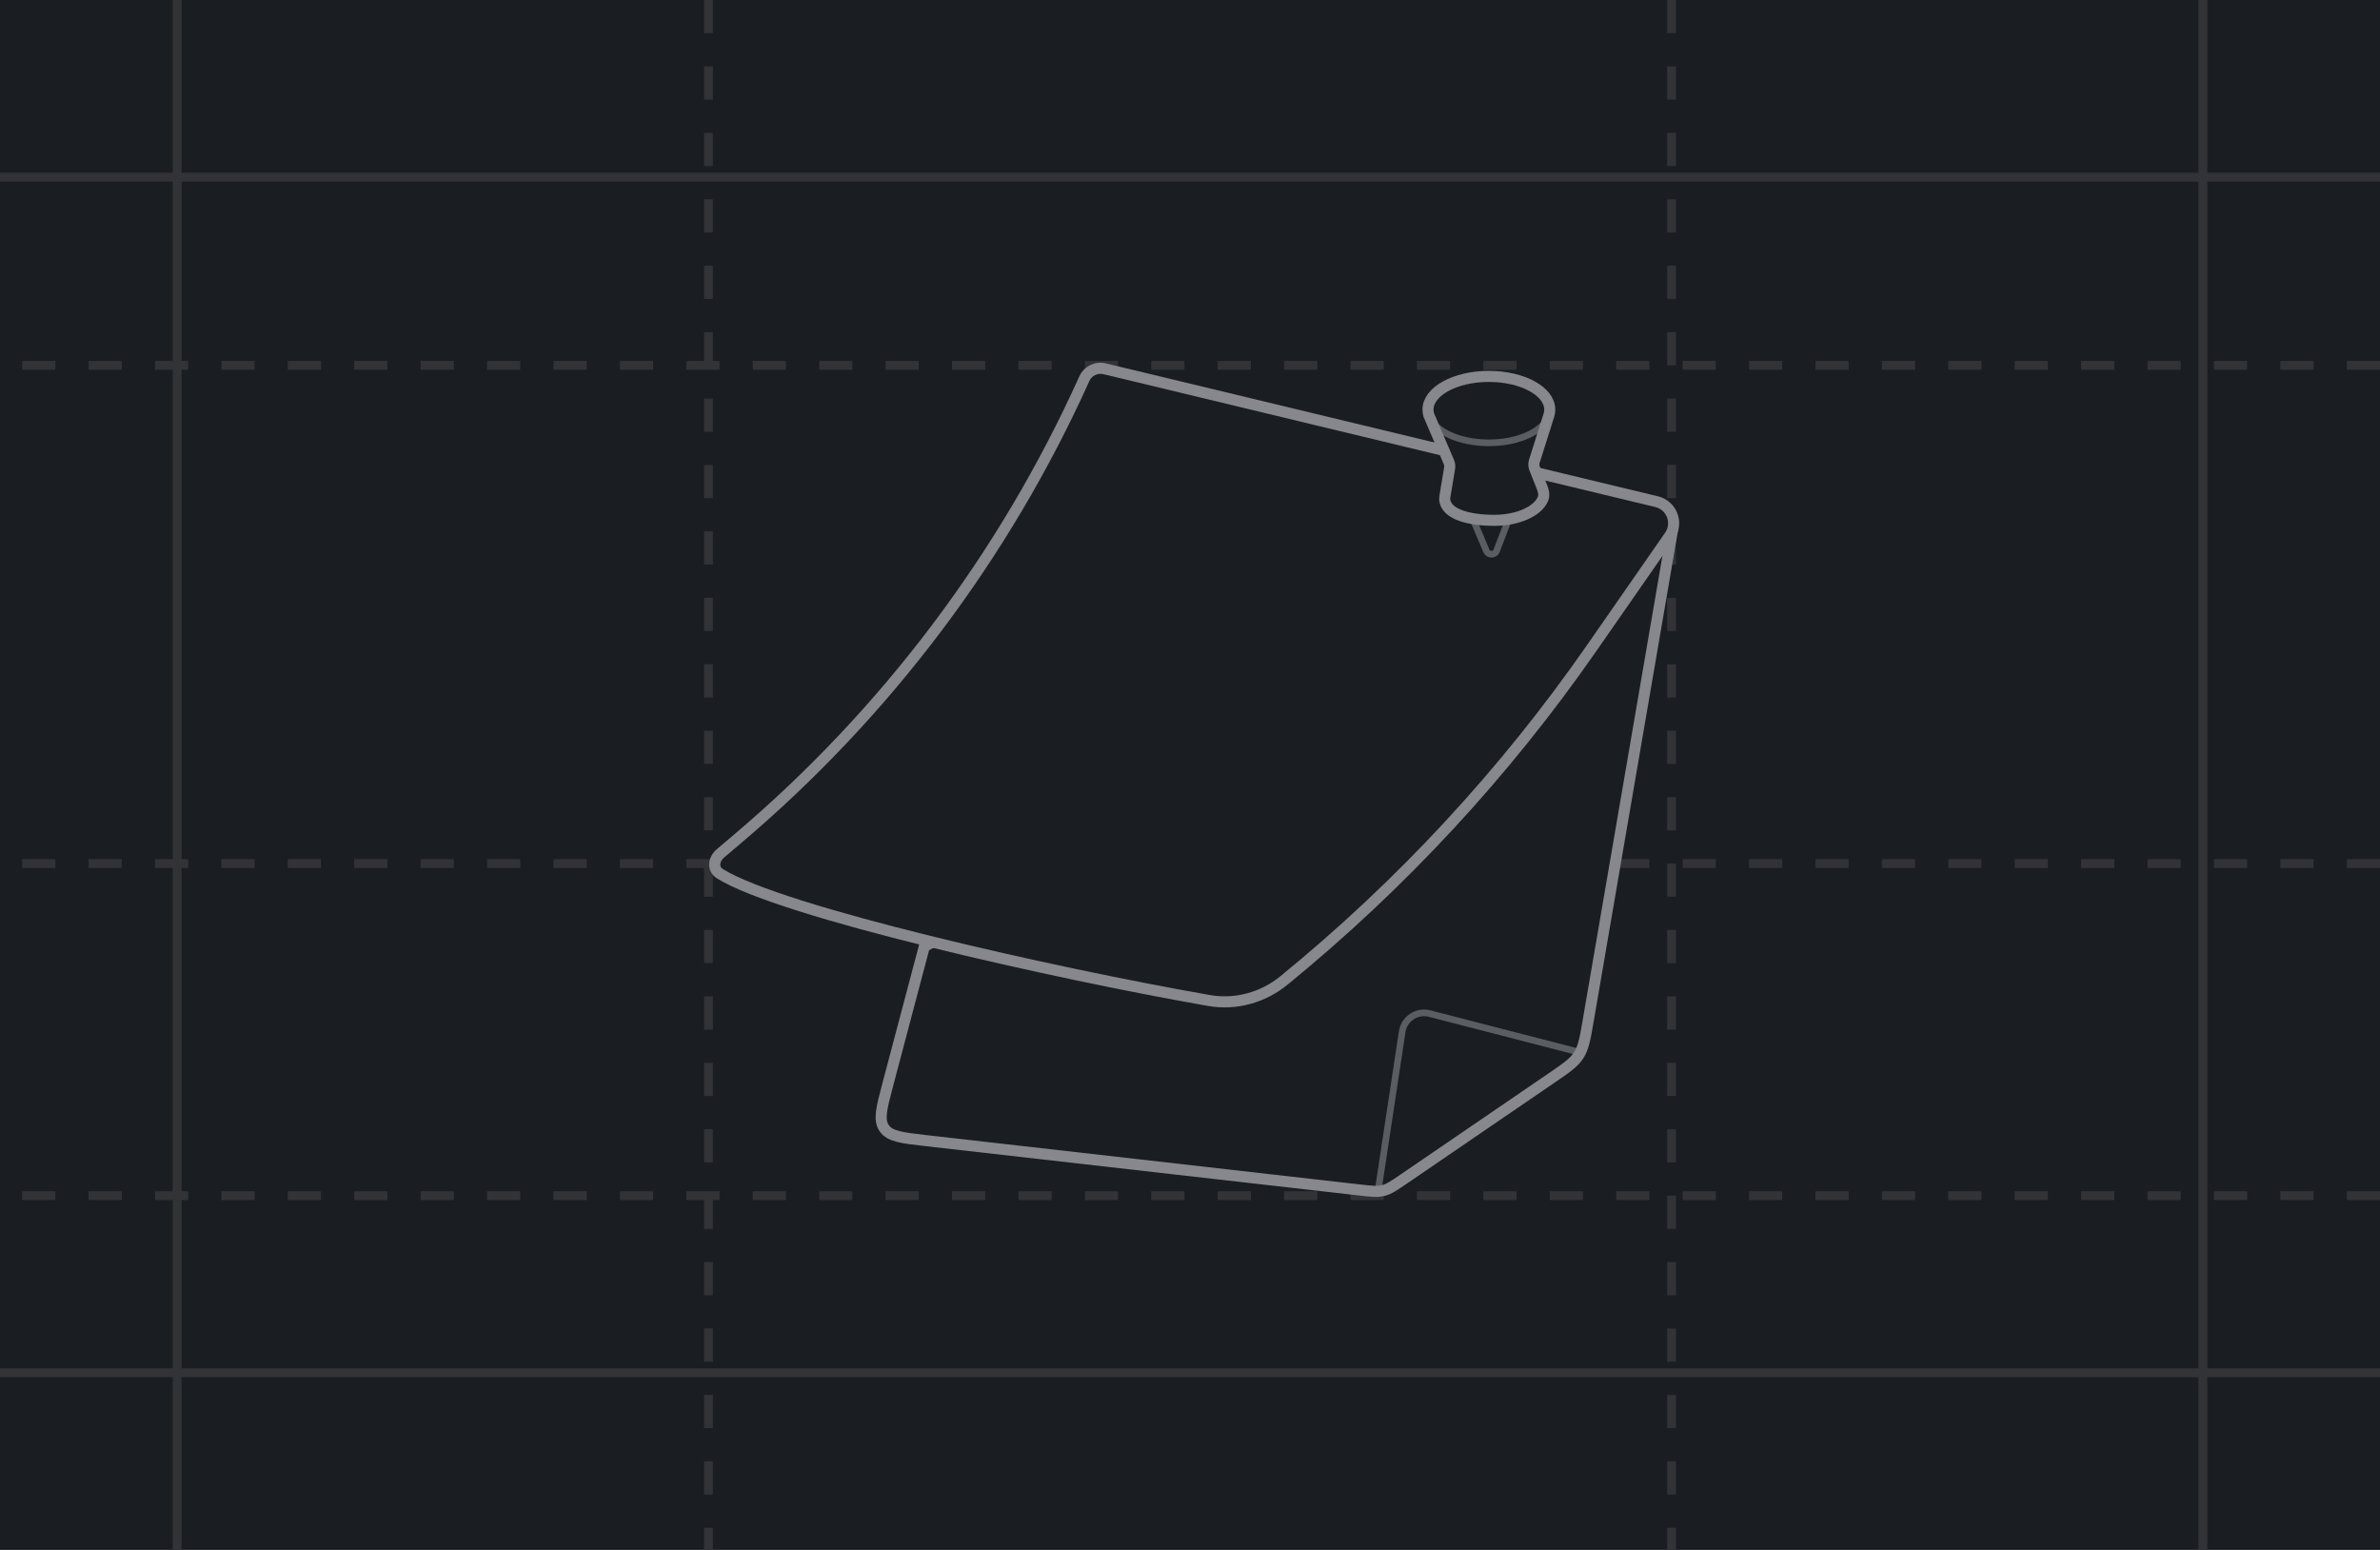
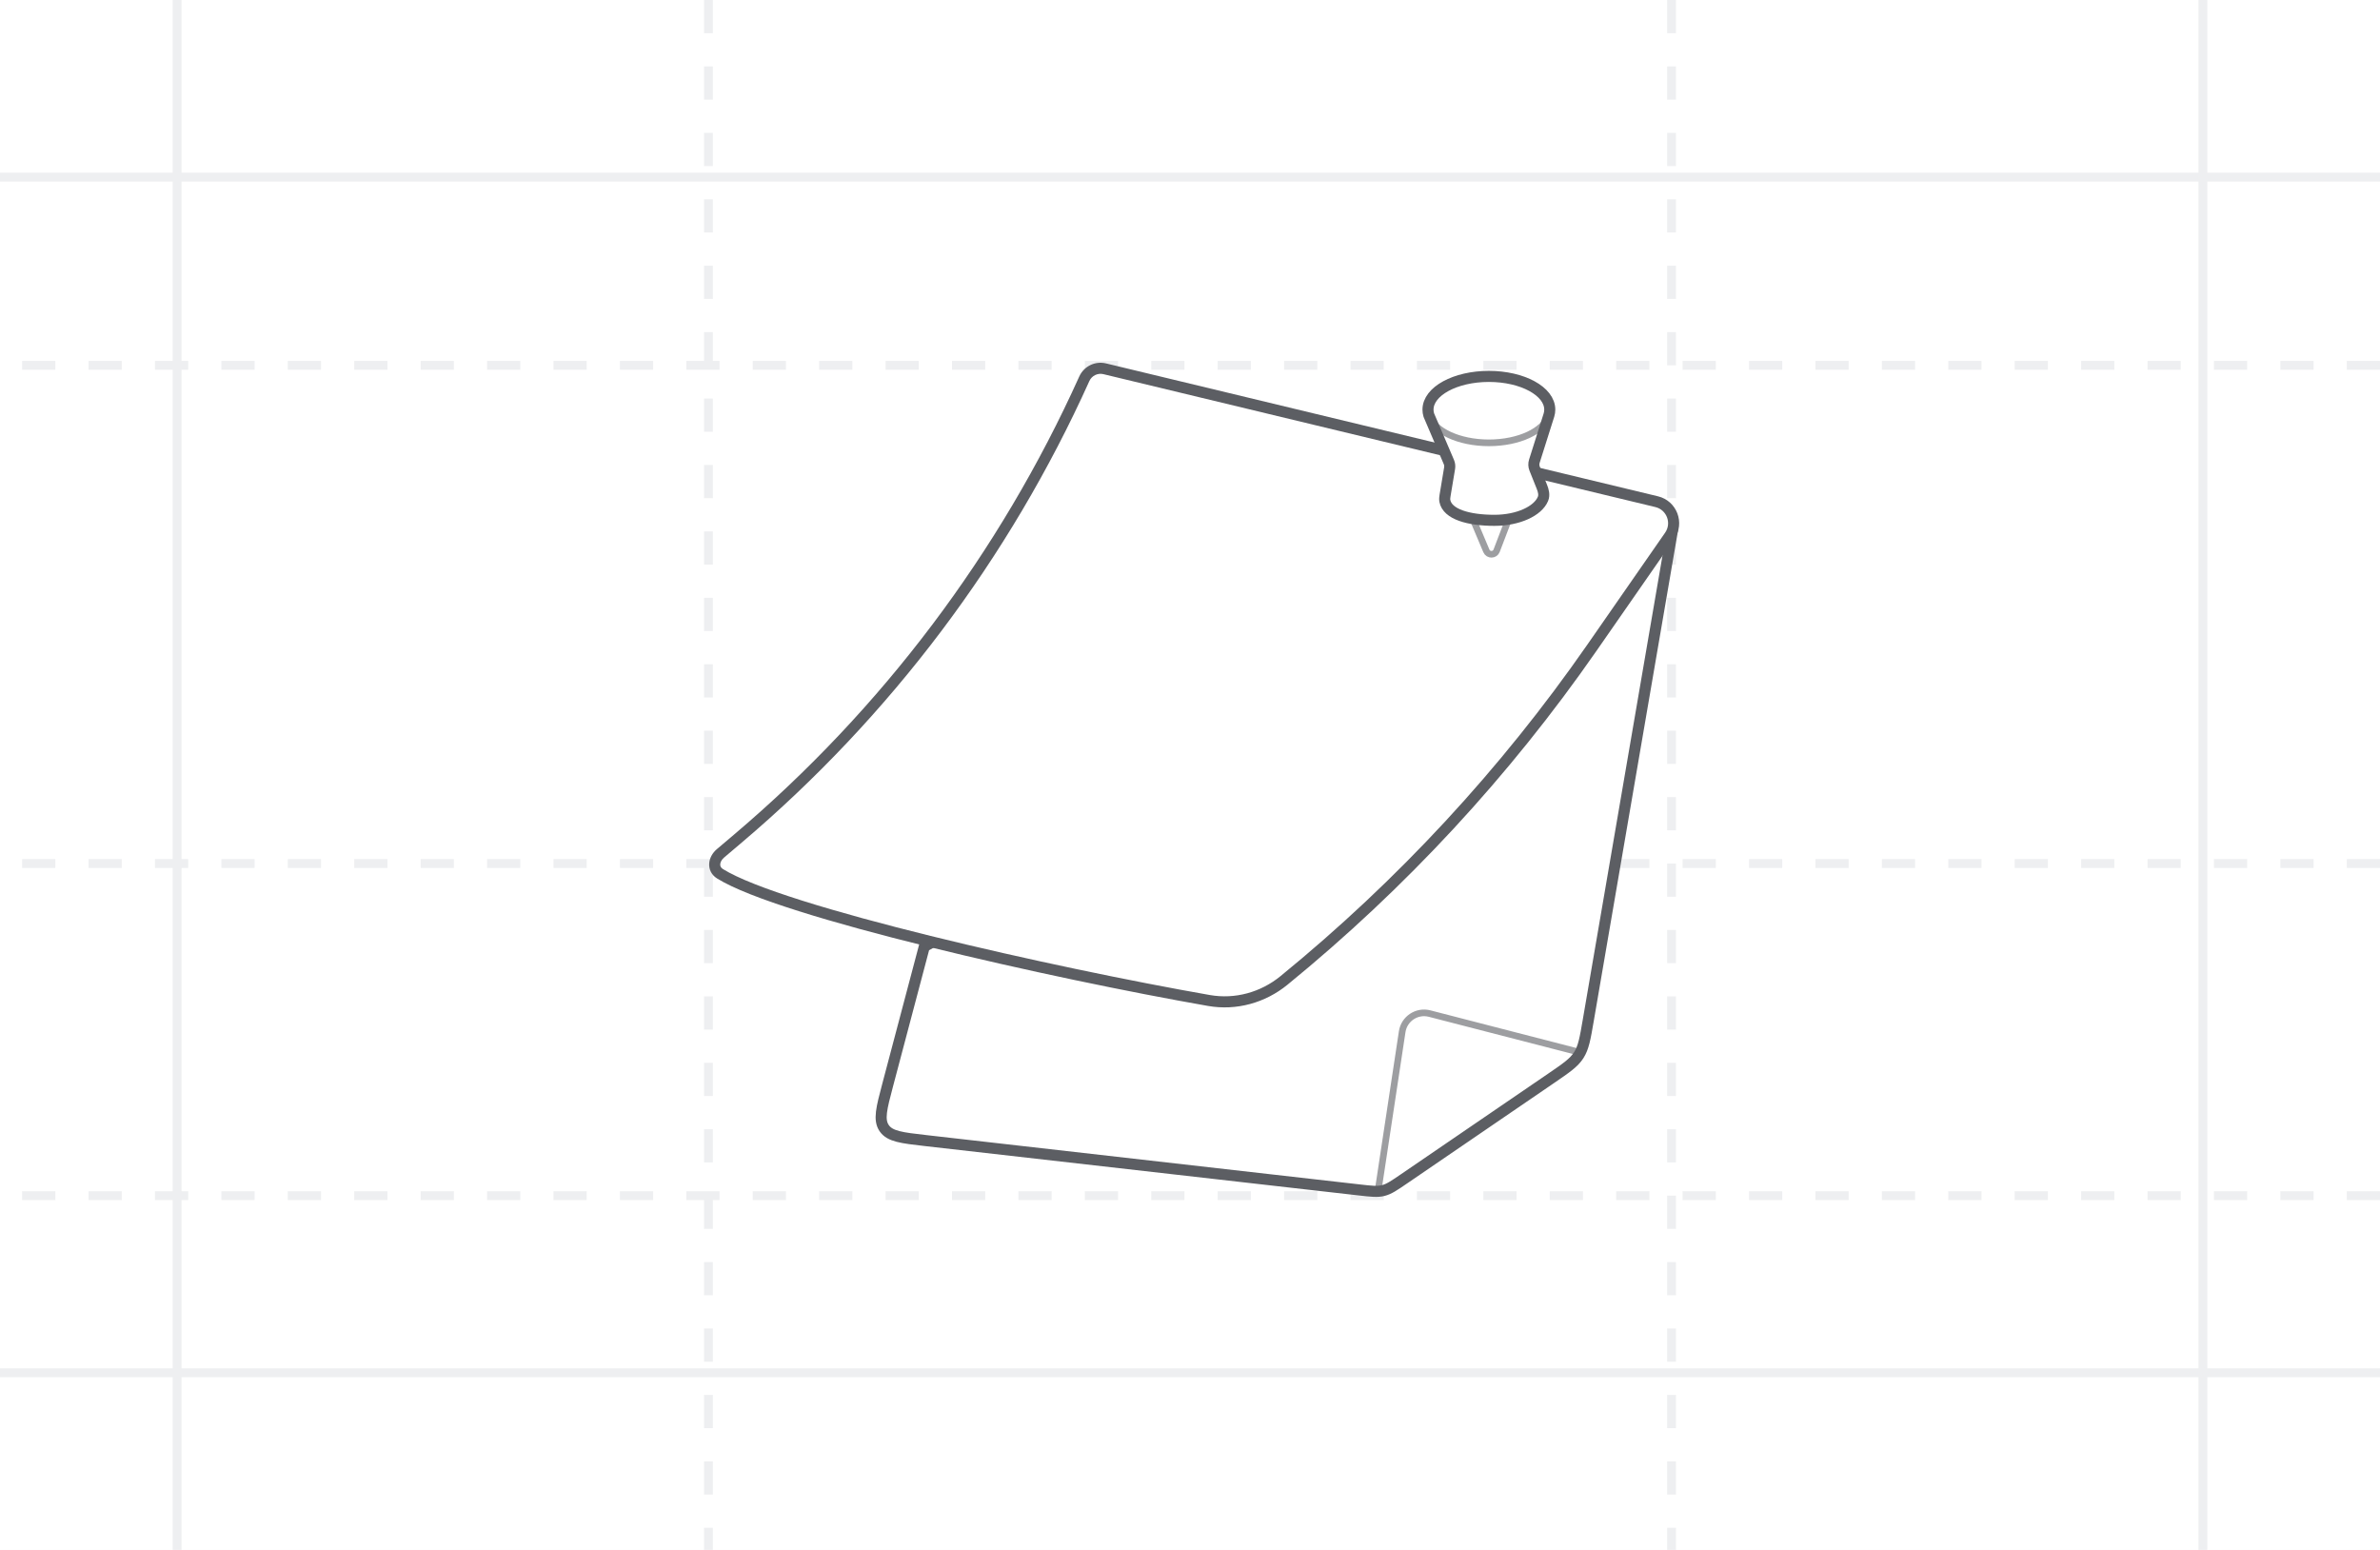
<svg xmlns="http://www.w3.org/2000/svg" width="215" height="140" viewBox="0 0 215 140" fill="none">
-   <rect width="215" height="140" fill="#1A1D21" />
-   <path d="M64 0L64 140" stroke="#313337" stroke-width="0.8" stroke-miterlimit="10" stroke-dasharray="3 3" />
-   <path d="M151 0L151 140" stroke="#313337" stroke-width="0.8" stroke-miterlimit="10" stroke-dasharray="3 3" />
-   <path d="M215 33H0" stroke="#313337" stroke-width="0.8" stroke-miterlimit="10" stroke-dasharray="3 3" />
-   <path d="M215 108H0" stroke="#313337" stroke-width="0.8" stroke-miterlimit="10" stroke-dasharray="3 3" />
-   <path d="M215 78H0" stroke="#313337" stroke-width="0.8" stroke-miterlimit="10" stroke-dasharray="3 3" />
-   <path d="M199 0L199 140" stroke="#313337" stroke-width="0.8" stroke-miterlimit="10" />
-   <path d="M16 0L16 140" stroke="#313337" stroke-width="0.8" stroke-miterlimit="10" />
-   <path d="M0 16L215 16" stroke="#313337" stroke-width="0.8" stroke-miterlimit="10" />
-   <path d="M0 124L215 124" stroke="#313337" stroke-width="0.8" stroke-miterlimit="10" />
-   <path d="M80.184 98.026L83.5 85.5L151.1 47.8L143.479 92.161L143.479 92.161C143.196 93.808 143.055 94.631 142.616 95.314C142.177 95.998 141.487 96.469 140.108 97.412L126.844 106.475C125.932 107.099 125.476 107.411 124.952 107.541C124.427 107.671 123.878 107.608 122.781 107.483L83.599 103.024C81.46 102.78 80.39 102.658 79.874 101.903C79.358 101.147 79.633 100.107 80.184 98.026Z" fill="#1A1D21" stroke="#86888D" stroke-linecap="round" stroke-linejoin="round" />
-   <path opacity="0.6" d="M124.5 107.5L126.668 93.191C126.846 92.019 127.998 91.257 129.145 91.554L142.5 95" stroke="#86888D" stroke-width="0.6" stroke-linecap="round" stroke-linejoin="round" />
-   <path d="M66.678 75.73L65.085 77.081C64.454 77.615 64.341 78.488 65.042 78.925C70.594 82.383 95.144 87.908 109.21 90.371C111.626 90.794 114.085 90.115 115.985 88.565C126.61 79.897 135.97 69.787 143.794 58.528L150.831 48.401C151.634 47.246 151.025 45.645 149.657 45.316L99.793 33.311C99.043 33.131 98.27 33.509 97.953 34.213C90.742 50.203 80.058 64.386 66.678 75.73Z" fill="#1A1D21" />
-   <path d="M65.085 77.081L64.761 76.699H64.761L65.085 77.081ZM66.678 75.73L67.001 76.111H67.001L66.678 75.73ZM99.793 33.311L99.676 33.797L99.793 33.311ZM149.657 45.316L149.54 45.802L149.657 45.316ZM150.831 48.401L150.421 48.116L150.831 48.401ZM143.794 58.528L143.384 58.243L143.794 58.528ZM109.21 90.371L109.296 89.879L109.21 90.371ZM65.042 78.925L65.307 78.5L65.307 78.5L65.042 78.925ZM115.985 88.565L116.301 88.952L115.985 88.565ZM97.953 34.213L98.409 34.418V34.418L97.953 34.213ZM65.408 77.462L67.001 76.111L66.355 75.348L64.761 76.699L65.408 77.462ZM99.676 33.797L149.54 45.802L149.774 44.83L99.91 32.825L99.676 33.797ZM150.421 48.116L143.384 58.243L144.205 58.813L151.242 48.687L150.421 48.116ZM109.296 89.879C102.274 88.649 92.631 86.654 84.053 84.536C79.764 83.476 75.746 82.387 72.458 81.349C69.153 80.305 66.635 79.327 65.307 78.5L64.778 79.349C66.226 80.251 68.857 81.26 72.157 82.302C75.473 83.35 79.513 84.444 83.813 85.506C92.414 87.631 102.08 89.63 109.124 90.864L109.296 89.879ZM115.669 88.177C113.877 89.639 111.563 90.276 109.296 89.879L109.124 90.864C111.688 91.313 114.293 90.591 116.301 88.952L115.669 88.177ZM143.384 58.243C135.586 69.464 126.257 79.54 115.669 88.177L116.301 88.952C126.962 80.255 136.354 70.111 144.205 58.813L143.384 58.243ZM149.54 45.802C150.566 46.049 151.023 47.249 150.421 48.116L151.242 48.687C152.245 47.242 151.484 45.241 149.774 44.83L149.54 45.802ZM98.409 34.418C98.627 33.934 99.16 33.673 99.676 33.797L99.91 32.825C98.927 32.588 97.913 33.085 97.497 34.007L98.409 34.418ZM67.001 76.111C80.438 64.719 91.167 50.476 98.409 34.418L97.497 34.007C90.317 49.93 79.678 64.052 66.355 75.348L67.001 76.111ZM64.761 76.699C64.36 77.039 64.093 77.512 64.065 78.011C64.035 78.531 64.27 79.033 64.778 79.349L65.307 78.5C65.112 78.379 65.054 78.227 65.063 78.068C65.073 77.887 65.179 77.656 65.408 77.462L64.761 76.699Z" fill="#86888D" />
-   <path opacity="0.6" d="M134.273 49.761L132.93 46.579L136.472 46.419L135.2 49.745C135.04 50.166 134.448 50.176 134.273 49.761Z" fill="#1A1D21" stroke="#86888D" stroke-width="0.6" stroke-linecap="round" stroke-linejoin="round" />
-   <path d="M134.5 34C131.462 34 129 35.343 129 37C129 37.17 129.026 37.337 129.076 37.5L130.885 41.731C130.96 41.907 130.983 42.1 130.952 42.288L130.541 44.755C130.514 44.918 130.492 45.085 130.523 45.247C130.751 46.455 132.668 47 135 47C137.137 47 138.926 46.172 139.386 45.062C139.532 44.71 139.427 44.318 139.285 43.964L138.633 42.332C138.547 42.117 138.538 41.88 138.608 41.659L139.924 37.5C139.974 37.337 140 37.17 140 37C140 35.343 137.538 34 134.5 34Z" fill="#1A1D21" stroke="#86888D" stroke-linecap="round" stroke-linejoin="round" />
-   <path opacity="0.6" d="M129.076 37.5C129.512 38.919 131.775 40 134.5 40C137.225 40 139.487 38.919 139.924 37.5" stroke="#86888D" stroke-width="0.6" stroke-linecap="round" stroke-linejoin="round" />
+   <rect width="215" height="140" fill="#FFFFFF" />
+   <path d="M64 0L64 140" stroke="#EEEFF1" stroke-width="0.8" stroke-miterlimit="10" stroke-dasharray="3 3" />
+   <path d="M151 0L151 140" stroke="#EEEFF1" stroke-width="0.8" stroke-miterlimit="10" stroke-dasharray="3 3" />
+   <path d="M215 33H0" stroke="#EEEFF1" stroke-width="0.8" stroke-miterlimit="10" stroke-dasharray="3 3" />
+   <path d="M215 108H0" stroke="#EEEFF1" stroke-width="0.8" stroke-miterlimit="10" stroke-dasharray="3 3" />
+   <path d="M215 78H0" stroke="#EEEFF1" stroke-width="0.8" stroke-miterlimit="10" stroke-dasharray="3 3" />
+   <path d="M199 0L199 140" stroke="#EEEFF1" stroke-width="0.8" stroke-miterlimit="10" />
+   <path d="M16 0L16 140" stroke="#EEEFF1" stroke-width="0.8" stroke-miterlimit="10" />
+   <path d="M0 16L215 16" stroke="#EEEFF1" stroke-width="0.8" stroke-miterlimit="10" />
+   <path d="M0 124L215 124" stroke="#EEEFF1" stroke-width="0.8" stroke-miterlimit="10" />
+   <path d="M80.184 98.026L83.5 85.5L151.1 47.8L143.479 92.161L143.479 92.161C143.196 93.808 143.055 94.631 142.616 95.314C142.177 95.998 141.487 96.469 140.108 97.412L126.844 106.475C125.932 107.099 125.476 107.411 124.952 107.541C124.427 107.671 123.878 107.608 122.781 107.483L83.599 103.024C81.46 102.78 80.39 102.658 79.874 101.903C79.358 101.147 79.633 100.107 80.184 98.026Z" fill="#FFFFFF" stroke="#5C5E63" stroke-linecap="round" stroke-linejoin="round" />
+   <path opacity="0.6" d="M124.5 107.5L126.668 93.191C126.846 92.019 127.998 91.257 129.145 91.554L142.5 95" stroke="#5C5E63" stroke-width="0.6" stroke-linecap="round" stroke-linejoin="round" />
+   <path d="M66.678 75.73L65.085 77.081C64.454 77.615 64.341 78.488 65.042 78.925C70.594 82.383 95.144 87.908 109.21 90.371C111.626 90.794 114.085 90.115 115.985 88.565C126.61 79.897 135.97 69.787 143.794 58.528L150.831 48.401C151.634 47.246 151.025 45.645 149.657 45.316L99.793 33.311C99.043 33.131 98.27 33.509 97.953 34.213C90.742 50.203 80.058 64.386 66.678 75.73Z" fill="#FFFFFF" />
+   <path d="M65.085 77.081L64.761 76.699H64.761L65.085 77.081ZM66.678 75.73L67.001 76.111H67.001L66.678 75.73ZM99.793 33.311L99.676 33.797L99.793 33.311ZM149.657 45.316L149.54 45.802L149.657 45.316ZM150.831 48.401L150.421 48.116L150.831 48.401ZM143.794 58.528L143.384 58.243L143.794 58.528ZM109.21 90.371L109.296 89.879L109.21 90.371ZM65.042 78.925L65.307 78.5L65.307 78.5L65.042 78.925ZM115.985 88.565L116.301 88.952L115.985 88.565ZM97.953 34.213L98.409 34.418V34.418L97.953 34.213ZM65.408 77.462L67.001 76.111L66.355 75.348L64.761 76.699L65.408 77.462ZM99.676 33.797L149.54 45.802L149.774 44.83L99.91 32.825L99.676 33.797ZM150.421 48.116L143.384 58.243L144.205 58.813L151.242 48.687L150.421 48.116ZM109.296 89.879C102.274 88.649 92.631 86.654 84.053 84.536C79.764 83.476 75.746 82.387 72.458 81.349C69.153 80.305 66.635 79.327 65.307 78.5L64.778 79.349C66.226 80.251 68.857 81.26 72.157 82.302C75.473 83.35 79.513 84.444 83.813 85.506C92.414 87.631 102.08 89.63 109.124 90.864L109.296 89.879ZM115.669 88.177C113.877 89.639 111.563 90.276 109.296 89.879L109.124 90.864C111.688 91.313 114.293 90.591 116.301 88.952L115.669 88.177ZM143.384 58.243C135.586 69.464 126.257 79.54 115.669 88.177L116.301 88.952C126.962 80.255 136.354 70.111 144.205 58.813L143.384 58.243ZM149.54 45.802C150.566 46.049 151.023 47.249 150.421 48.116L151.242 48.687C152.245 47.242 151.484 45.241 149.774 44.83L149.54 45.802ZM98.409 34.418C98.627 33.934 99.16 33.673 99.676 33.797L99.91 32.825C98.927 32.588 97.913 33.085 97.497 34.007L98.409 34.418ZM67.001 76.111C80.438 64.719 91.167 50.476 98.409 34.418L97.497 34.007C90.317 49.93 79.678 64.052 66.355 75.348L67.001 76.111ZM64.761 76.699C64.36 77.039 64.093 77.512 64.065 78.011C64.035 78.531 64.27 79.033 64.778 79.349L65.307 78.5C65.112 78.379 65.054 78.227 65.063 78.068C65.073 77.887 65.179 77.656 65.408 77.462L64.761 76.699Z" fill="#5C5E63" />
+   <path opacity="0.6" d="M134.273 49.761L132.93 46.579L136.472 46.419L135.2 49.745C135.04 50.166 134.448 50.176 134.273 49.761Z" fill="#FFFFFF" stroke="#5C5E63" stroke-width="0.6" stroke-linecap="round" stroke-linejoin="round" />
+   <path d="M134.5 34C131.462 34 129 35.343 129 37C129 37.17 129.026 37.337 129.076 37.5L130.885 41.731C130.96 41.907 130.983 42.1 130.952 42.288L130.541 44.755C130.514 44.918 130.492 45.085 130.523 45.247C130.751 46.455 132.668 47 135 47C137.137 47 138.926 46.172 139.386 45.062C139.532 44.71 139.427 44.318 139.285 43.964L138.633 42.332C138.547 42.117 138.538 41.88 138.608 41.659L139.924 37.5C139.974 37.337 140 37.17 140 37C140 35.343 137.538 34 134.5 34Z" fill="#FFFFFF" stroke="#5C5E63" stroke-linecap="round" stroke-linejoin="round" />
+   <path opacity="0.6" d="M129.076 37.5C129.512 38.919 131.775 40 134.5 40C137.225 40 139.487 38.919 139.924 37.5" stroke="#5C5E63" stroke-width="0.6" stroke-linecap="round" stroke-linejoin="round" />
</svg>
